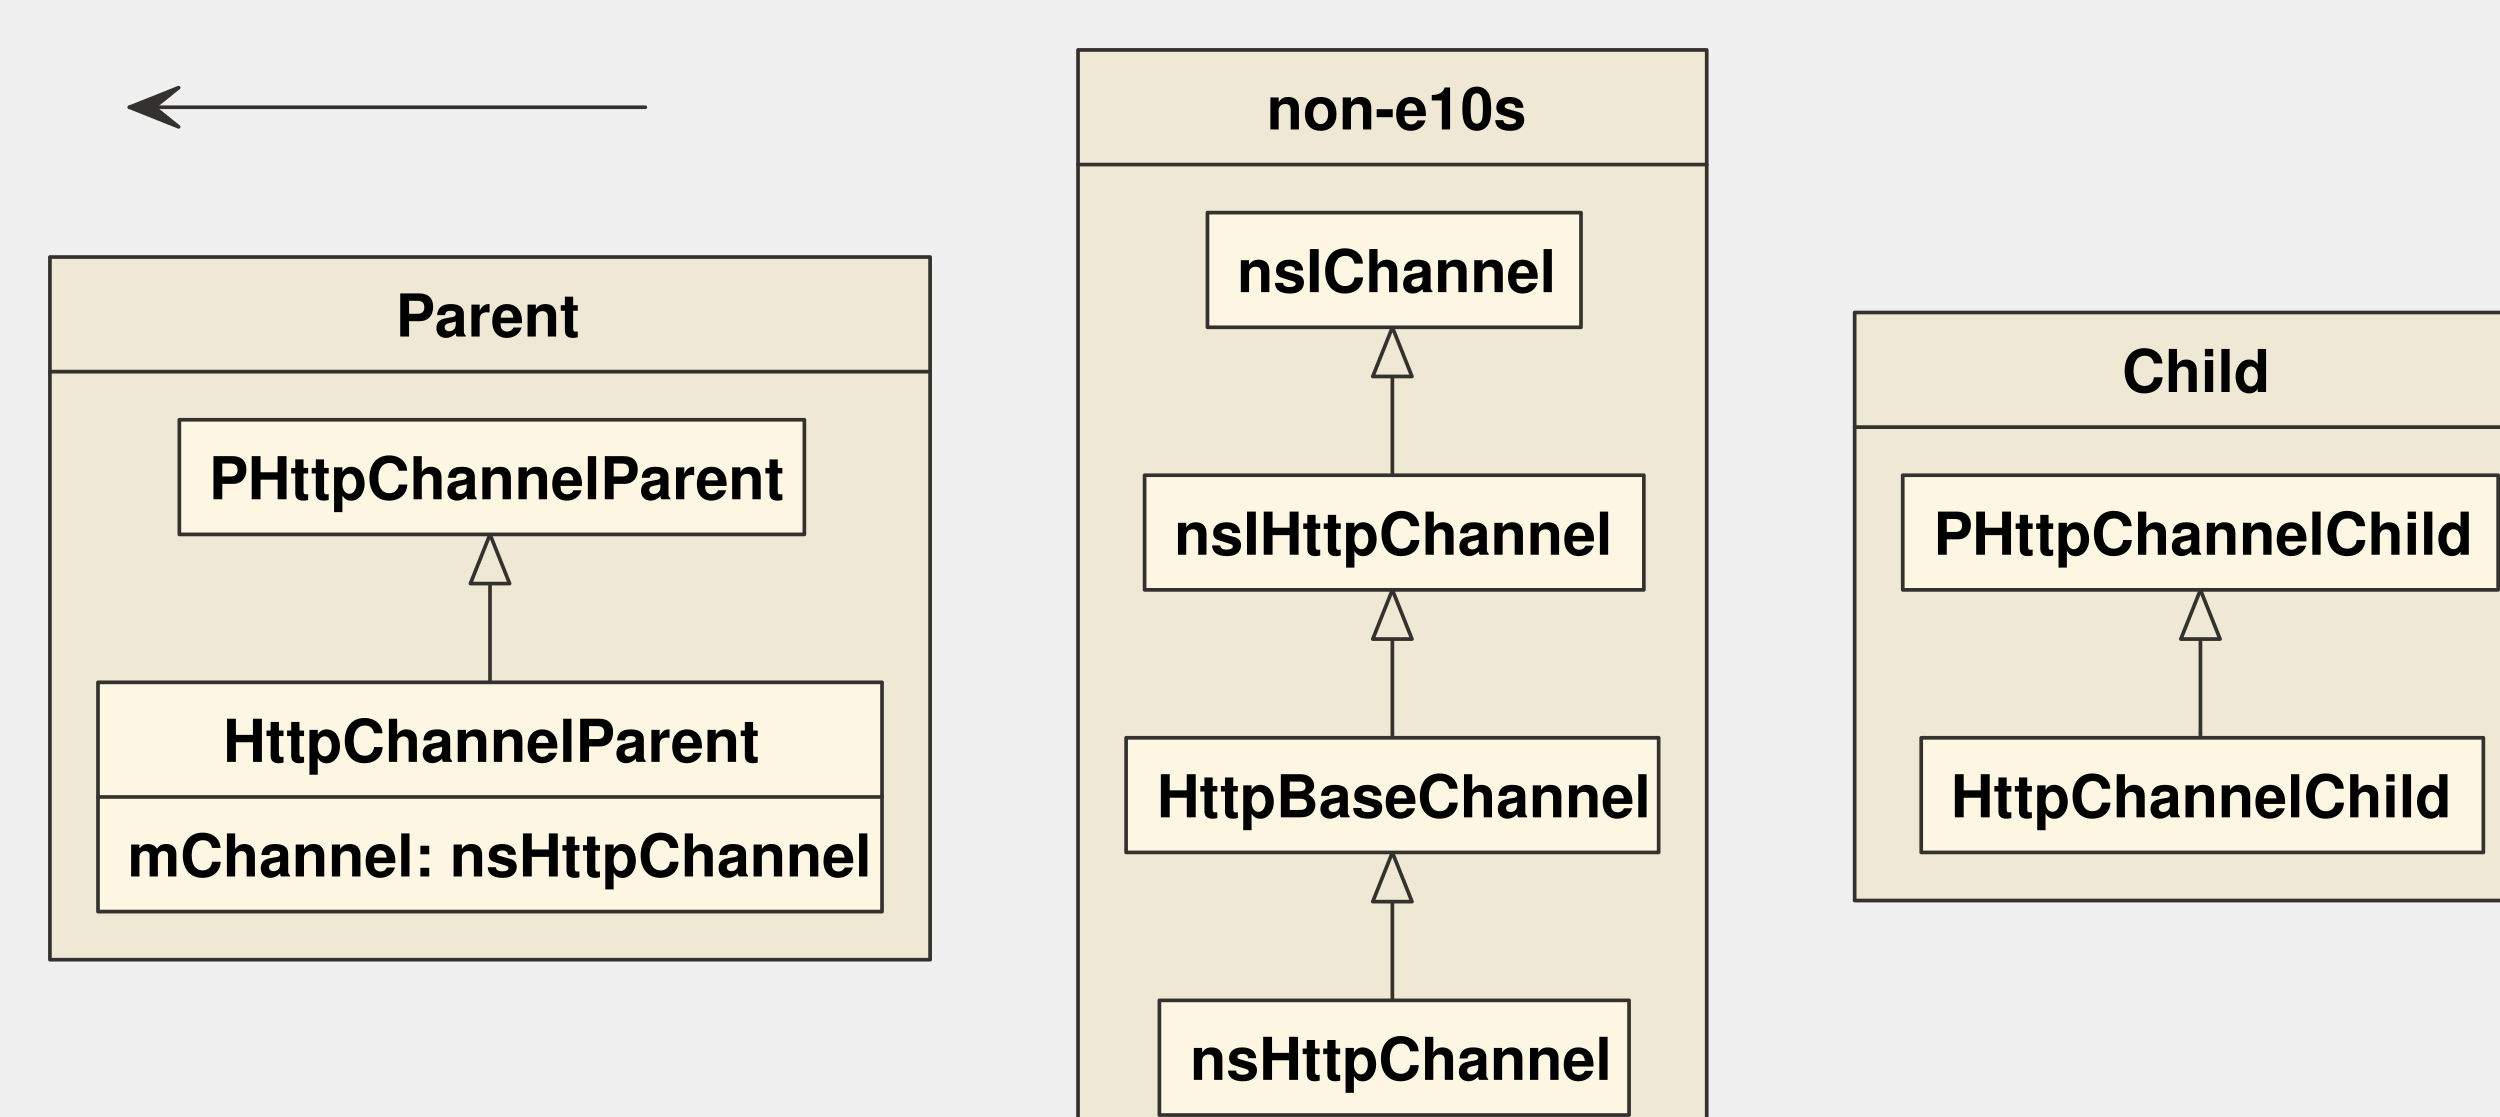
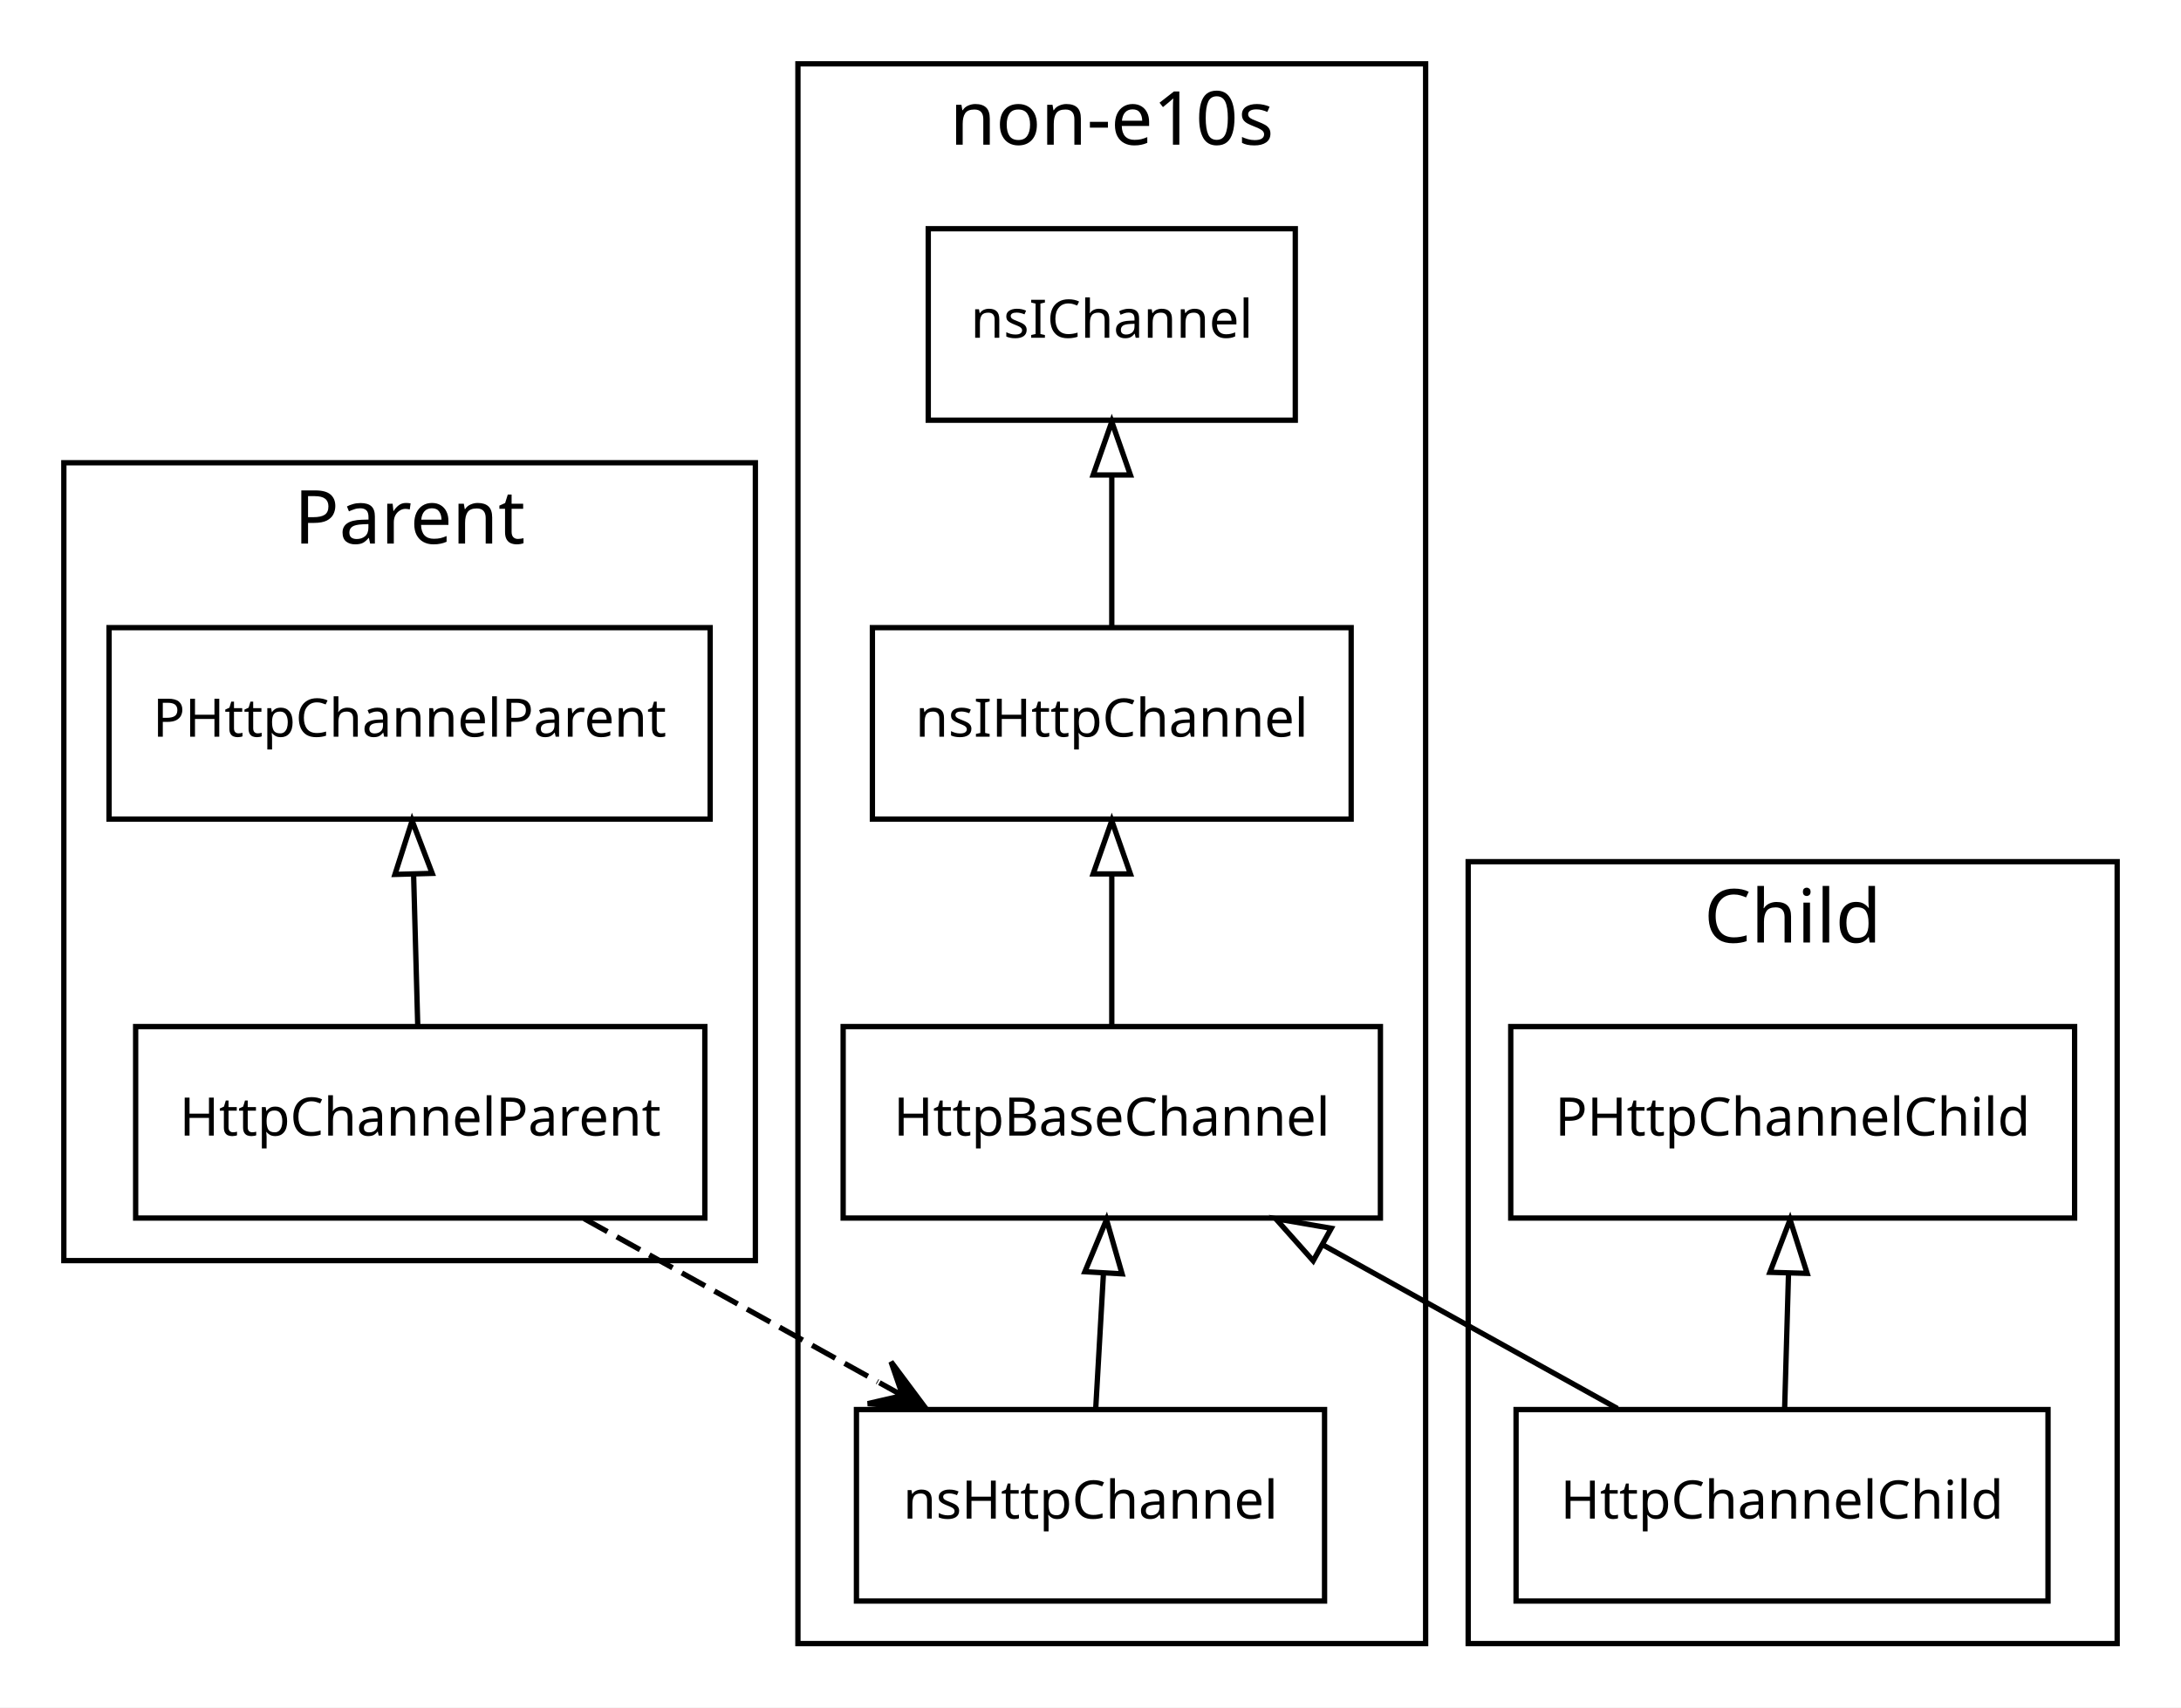
- <svg xmlns="http://www.w3.org/2000/svg" version="1.1" baseProfile="full" width="100%" height="100%" style="font-weight:bold; font-size:12pt; font-family:'Calibri', Helvetica, sans-serif;;stroke-width:1;stroke-linejoin:round;stroke-linecap:round">
-   <path d="M111.2 146.5 L89.7 226.5 " style="stroke:#33322E;fill:none;" />
-   <path d="M88 212.2 L91.4 220.1 L98.3 215 L89.7 226.5 Z" style="stroke:#33322E;fill:#33322E;" />
-   <path d="M35 29 L174.5 29 " style="stroke:#33322E;fill:none;" />
-   <path d="M48.3 23.7 L41.7 29 L48.3 34.3 L35 29 Z" style="stroke:#33322E;fill:#33322E;" />
-   <path d="M87.4 155.5 L92.1 115.5 " style="stroke:#33322E;fill:none;" />
-   <path d="M83.6 141.6 L88.9 142.3 L94.2 142.9 L87.4 155.5 Z" style="stroke:#33322E;fill:#eee8d5;" />
-   <rect x="13.5" y="69.5" height="190" width="238" style="stroke:#33322E;fill:#eee8d5;" />
-   <text x="107" y="91" style="">Parent</text>
-   <path d="M13.5 100.5 L251.5 100.5" style="stroke:#33322E;fill:none;" />
-   <path d="M132.5 144.5 L132.5 164.5 L132.5 184.5 L132.5 184.5 " style="stroke:#33322E;fill:none;" />
-   <path d="M137.8 157.8 L132.5 157.8 L127.2 157.8 L132.5 144.5 Z" style="stroke:#33322E;fill:#eee8d5;" />
-   <rect x="48.5" y="113.5" height="31" width="169" style="stroke:#33322E;fill:#fdf6e3;" />
-   <text x="56.5" y="135" style="">PHttpChannelParent</text>
-   <rect x="26.5" y="184.5" height="62" width="212" style="stroke:#33322E;fill:#fdf6e3;" />
-   <text x="60.3" y="206" style="">HttpChannelParent</text>
-   <path d="M26.5 215.5 L238.5 215.5" style="stroke:#33322E;fill:none;" />
-   <text x="34.5" y="237" style="">mChannel: nsHttpChannel</text>
-   <rect x="291.5" y="13.5" height="301" width="170" style="stroke:#33322E;fill:#eee8d5;" />
-   <text x="342.5" y="35" style="">non-e10s</text>
-   <path d="M291.5 44.5 L461.5 44.5" style="stroke:#33322E;fill:none;" />
-   <path d="M376.5 88.5 L376.5 108.5 L376.5 128.5 L376.5 128.5 " style="stroke:#33322E;fill:none;" />
-   <path d="M381.8 101.8 L376.5 101.8 L371.2 101.8 L376.5 88.5 Z" style="stroke:#33322E;fill:#eee8d5;" />
-   <path d="M376.5 159.5 L376.5 179.5 L376.5 199.5 L376.5 199.5 " style="stroke:#33322E;fill:none;" />
-   <path d="M381.8 172.8 L376.5 172.8 L371.2 172.8 L376.5 159.5 Z" style="stroke:#33322E;fill:#eee8d5;" />
-   <path d="M376.5 230.5 L376.5 250.5 L376.5 270.5 L376.5 270.5 " style="stroke:#33322E;fill:none;" />
-   <path d="M381.8 243.8 L376.5 243.8 L371.2 243.8 L376.5 230.5 Z" style="stroke:#33322E;fill:#eee8d5;" />
-   <rect x="326.5" y="57.5" height="31" width="101" style="stroke:#33322E;fill:#fdf6e3;" />
-   <text x="334.5" y="79" style="">nsIChannel</text>
-   <rect x="309.5" y="128.5" height="31" width="135" style="stroke:#33322E;fill:#fdf6e3;" />
-   <text x="317.5" y="150" style="">nsIHttpChannel</text>
-   <rect x="304.5" y="199.5" height="31" width="144" style="stroke:#33322E;fill:#fdf6e3;" />
-   <text x="312.8" y="221" style="">HttpBaseChannel</text>
-   <rect x="313.5" y="270.5" height="31" width="127" style="stroke:#33322E;fill:#fdf6e3;" />
-   <text x="321.8" y="292" style="">nsHttpChannel</text>
-   <rect x="501.5" y="84.5" height="159" width="187" style="stroke:#33322E;fill:#eee8d5;" />
-   <text x="573.8" y="106" style="">Child</text>
-   <path d="M501.5 115.5 L688.5 115.5" style="stroke:#33322E;fill:none;" />
-   <path d="M595 159.5 L595 179.5 L595 199.5 L595 199.5 " style="stroke:#33322E;fill:none;" />
-   <path d="M600.3 172.8 L595 172.8 L589.7 172.8 L595 159.5 Z" style="stroke:#33322E;fill:#eee8d5;" />
-   <rect x="514.5" y="128.5" height="31" width="161" style="stroke:#33322E;fill:#fdf6e3;" />
-   <text x="522.8" y="150" style="">PHttpChannelChild</text>
-   <rect x="519.5" y="199.5" height="31" width="152" style="stroke:#33322E;fill:#fdf6e3;" />
-   <text x="527.5" y="221" style="">HttpChannelChild</text>
+ <svg xmlns="http://www.w3.org/2000/svg" width="410pt" height="321pt" viewBox="0.00 0.00 410.00 321.00">
+   <g id="graph0" class="graph" transform="scale(1 1) rotate(0) translate(4 317)">
+     <polygon fill="white" stroke="none" points="-4,4 -4,-317 406,-317 406,4 -4,4" />
+     <g id="clust1" class="cluster">
+       <polygon fill="none" stroke="black" points="8,-80 8,-230 138,-230 138,-80 8,-80" />
+       <text text-anchor="middle" x="73" y="-214.8" font-family="Sans-Serif" font-size="14.00">Parent</text>
+     </g>
+     <g id="clust2" class="cluster">
+       <polygon fill="none" stroke="black" points="146,-8 146,-305 264,-305 264,-8 146,-8" />
+       <text text-anchor="middle" x="205" y="-289.8" font-family="Sans-Serif" font-size="14.00">non-e10s</text>
+     </g>
+     <g id="clust3" class="cluster">
+       <polygon fill="none" stroke="black" points="272,-8 272,-155 394,-155 394,-8 272,-8" />
+       <text text-anchor="middle" x="333" y="-139.8" font-family="Sans-Serif" font-size="14.00">Child</text>
+     </g>
+     <g id="node1" class="node">
+       <polygon fill="none" stroke="black" points="129.5,-199 16.5,-199 16.5,-163 129.5,-163 129.5,-199" />
+       <text text-anchor="middle" x="73" y="-178.5" font-family="Sans-Serif" font-size="10.00">PHttpChannelParent</text>
+     </g>
+     <g id="node2" class="node">
+       <polygon fill="none" stroke="black" points="128.5,-124 21.5,-124 21.5,-88 128.5,-88 128.5,-124" />
+       <text text-anchor="middle" x="75" y="-103.5" font-family="Sans-Serif" font-size="10.00">HttpChannelParent</text>
+     </g>
+     <g id="edge1" class="edge">
+       <path fill="none" stroke="black" d="M73.754,-152.487C74.014,-142.983 74.298,-132.612 74.529,-124.176" />
+       <polygon fill="none" stroke="black" points="70.249,-152.608 73.474,-162.7 77.247,-152.8 70.249,-152.608" />
+     </g>
+     <g id="node6" class="node">
+       <polygon fill="none" stroke="black" points="245,-52 157,-52 157,-16 245,-16 245,-52" />
+       <text text-anchor="middle" x="201" y="-31.5" font-family="Sans-Serif" font-size="10.00">nsHttpChannel</text>
+     </g>
+     <g id="edge7" class="edge">
+       <path fill="none" stroke="black" stroke-dasharray="5,2" d="M105.823,-87.876C122.45,-78.639 143.165,-67.131 161.019,-57.212" />
+       <polygon fill="black" stroke="black" points="170.058,-52.19 163.502,-60.98 165.688,-54.618 161.317,-57.046 161.317,-57.046 161.317,-57.046 165.688,-54.618 159.131,-53.112 170.058,-52.19 170.058,-52.19" />
+     </g>
+     <g id="node3" class="node">
+       <polygon fill="none" stroke="black" points="239.5,-274 170.5,-274 170.5,-238 239.5,-238 239.5,-274" />
+       <text text-anchor="middle" x="205" y="-253.5" font-family="Sans-Serif" font-size="10.00">nsIChannel</text>
+     </g>
+     <g id="node4" class="node">
+       <polygon fill="none" stroke="black" points="250,-199 160,-199 160,-163 250,-163 250,-199" />
+       <text text-anchor="middle" x="205" y="-178.5" font-family="Sans-Serif" font-size="10.00">nsIHttpChannel</text>
+     </g>
+     <g id="edge2" class="edge">
+       <path fill="none" stroke="black" d="M205,-227.487C205,-217.983 205,-207.612 205,-199.176" />
+       <polygon fill="none" stroke="black" points="201.5,-227.7 205,-237.7 208.5,-227.7 201.5,-227.7" />
+     </g>
+     <g id="node5" class="node">
+       <polygon fill="none" stroke="black" points="255.5,-124 154.5,-124 154.5,-88 255.5,-88 255.5,-124" />
+       <text text-anchor="middle" x="205" y="-103.5" font-family="Sans-Serif" font-size="10.00">HttpBaseChannel</text>
+     </g>
+     <g id="edge3" class="edge">
+       <path fill="none" stroke="black" d="M205,-152.487C205,-142.983 205,-132.612 205,-124.176" />
+       <polygon fill="none" stroke="black" points="201.5,-152.7 205,-162.7 208.5,-152.7 201.5,-152.7" />
+     </g>
+     <g id="edge4" class="edge">
+       <path fill="none" stroke="black" d="M203.438,-77.665C202.946,-69.054 202.417,-59.791 201.977,-52.104" />
+       <polygon fill="none" stroke="black" points="199.946,-77.913 204.011,-87.697 206.935,-77.513 199.946,-77.913" />
+     </g>
+     <g id="node8" class="node">
+       <polygon fill="none" stroke="black" points="381,-52 281,-52 281,-16 381,-16 381,-52" />
+       <text text-anchor="middle" x="331" y="-31.5" font-family="Sans-Serif" font-size="10.00">HttpChannelChild</text>
+     </g>
+     <g id="edge6" class="edge">
+       <path fill="none" stroke="black" d="M244.854,-82.859C262.695,-72.947 283.412,-61.438 300.058,-52.19" />
+       <polygon fill="none" stroke="black" points="242.865,-79.96 235.823,-87.876 246.264,-86.079 242.865,-79.96" />
+     </g>
+     <g id="node7" class="node">
+       <polygon fill="none" stroke="black" points="386,-124 280,-124 280,-88 386,-88 386,-124" />
+       <text text-anchor="middle" x="333" y="-103.5" font-family="Sans-Serif" font-size="10.00">PHttpChannelChild</text>
+     </g>
+     <g id="edge5" class="edge">
+       <path fill="none" stroke="black" d="M332.219,-77.665C331.973,-69.054 331.708,-59.791 331.489,-52.104" />
+       <polygon fill="none" stroke="black" points="328.721,-77.801 332.506,-87.697 335.718,-77.601 328.721,-77.801" />
+     </g>
+   </g>
</svg>
